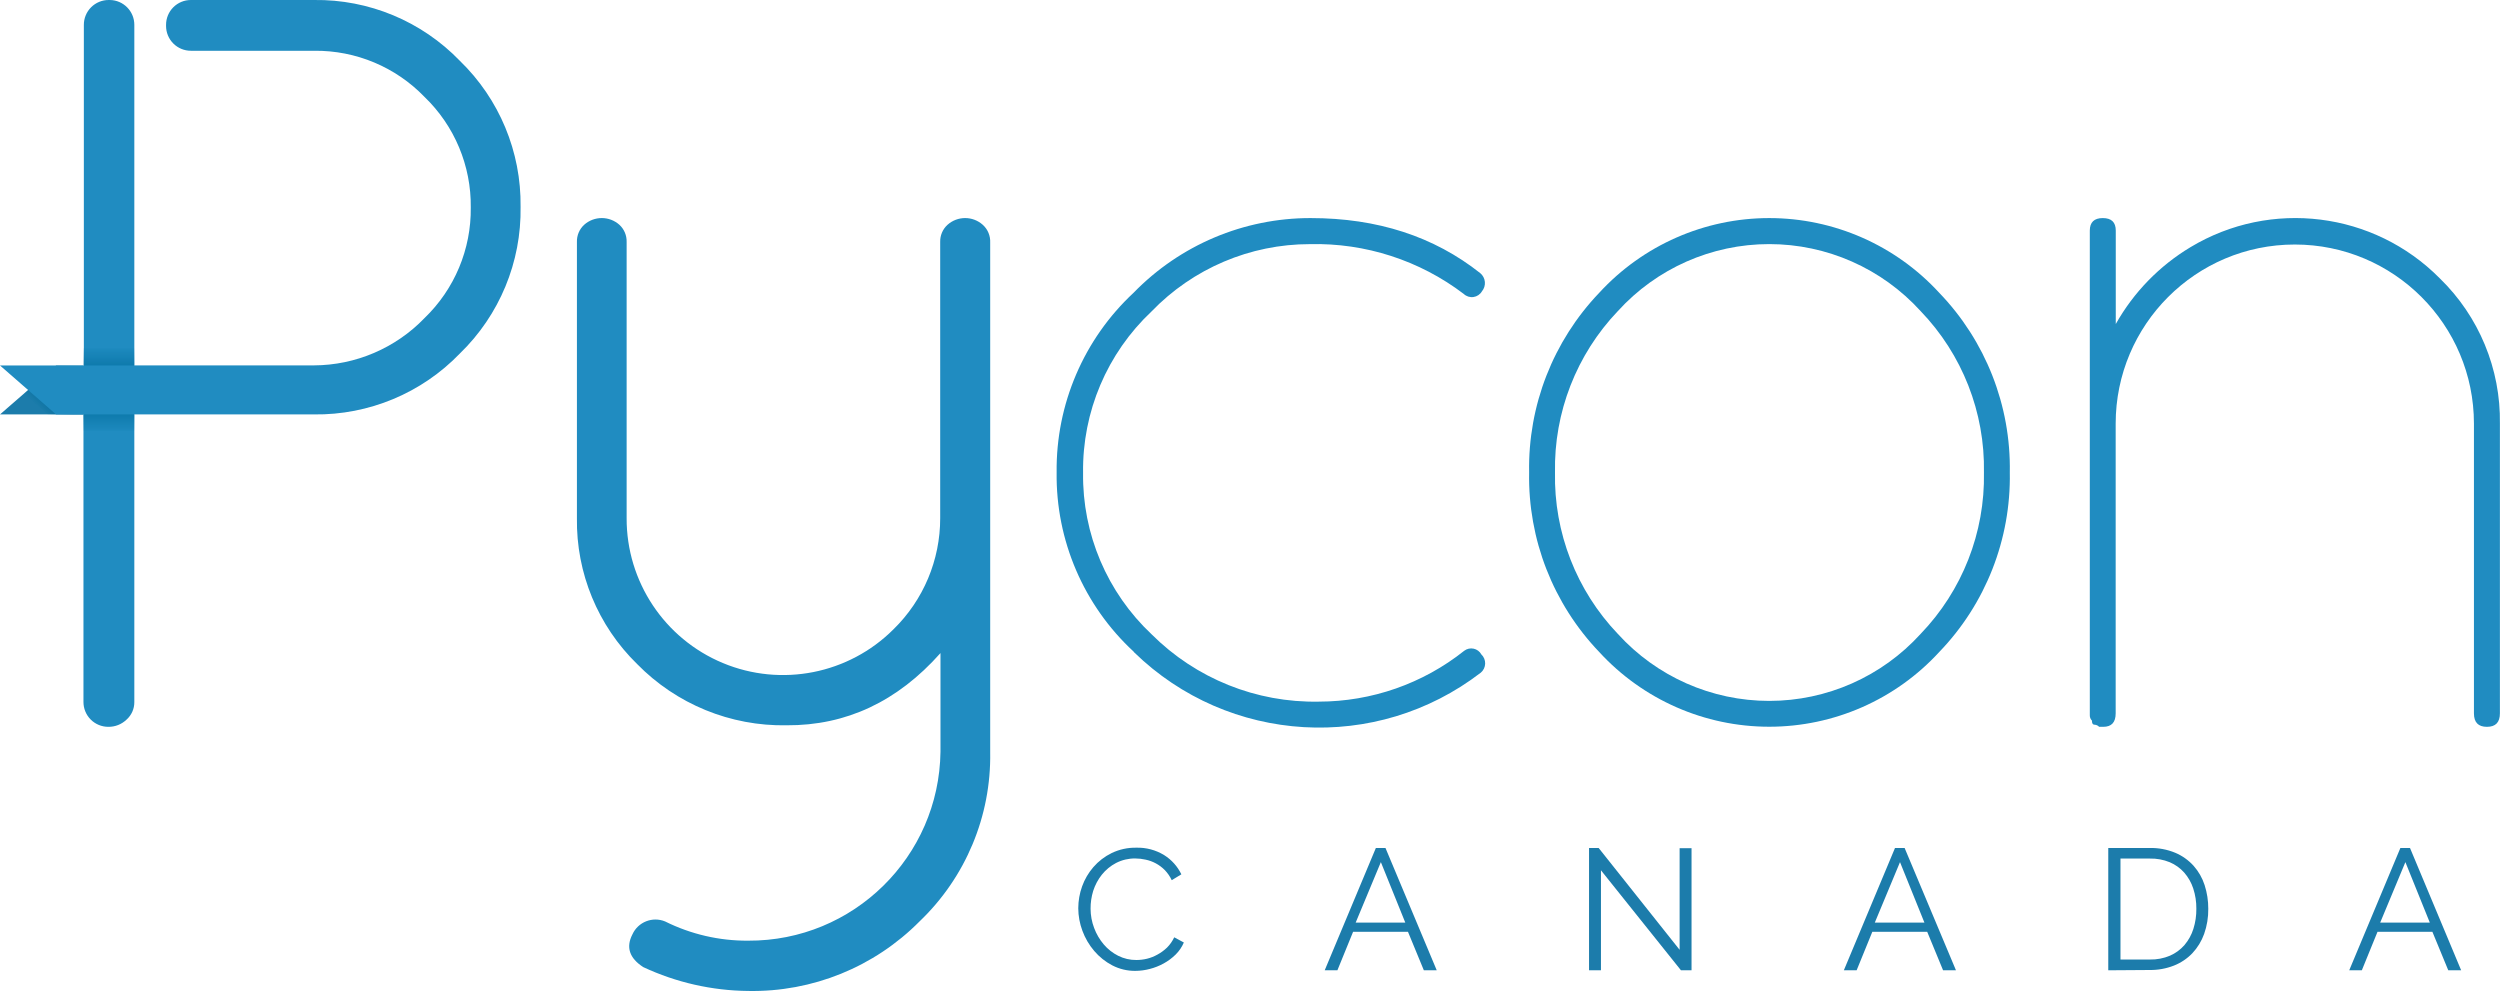
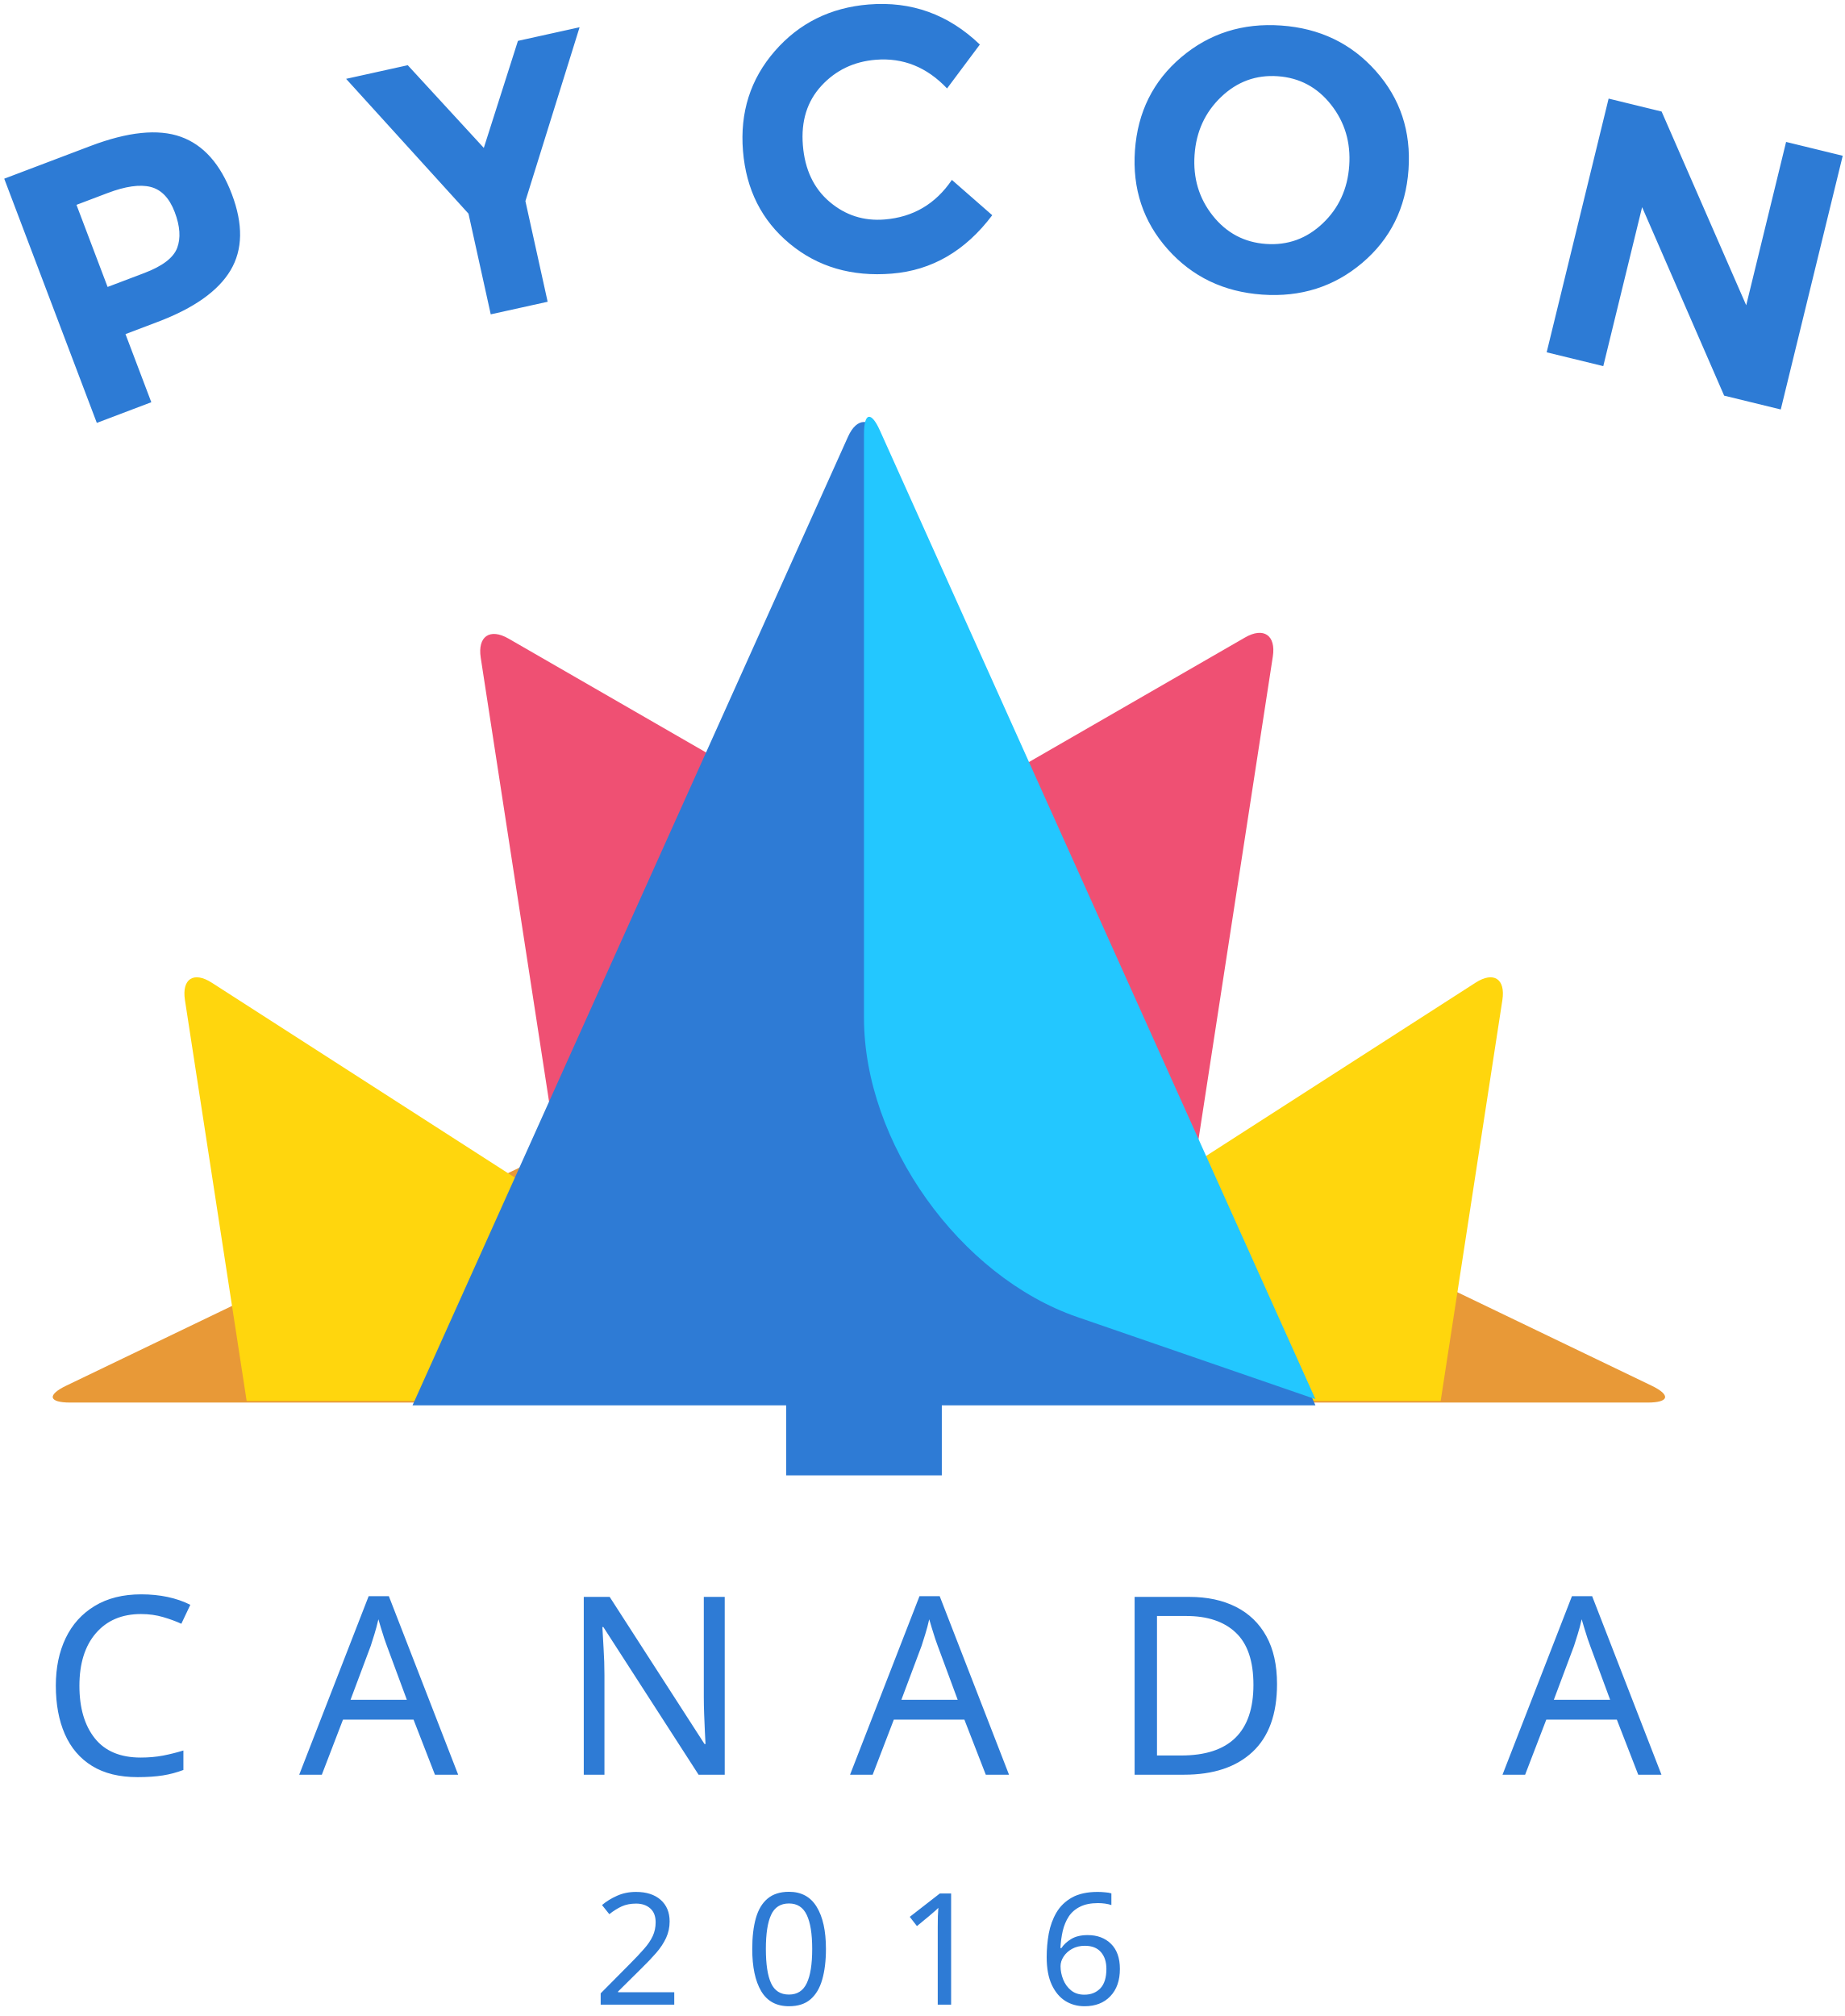
- <svg xmlns="http://www.w3.org/2000/svg" xmlns:xlink="http://www.w3.org/1999/xlink" viewBox="0 0 260 103.02">
-   <defs>
-     <style>.a{fill:#1c7cab;}.b{fill:none;}.c{isolation:isolate;}.d{fill:#208cc1;}.e{fill:url(#a);}.f{fill:url(#b);}.g{fill:url(#c);}</style>
-     <linearGradient id="a" x1="8.15" y1="66.48" x2="12.7" y2="71.03" gradientTransform="matrix(1, 0, 0, -1, -3.58, 109.51)" gradientUnits="userSpaceOnUse">
-       <stop offset="0" stop-color="#006c9c" stop-opacity="0" />
-       <stop offset="0.03" stop-color="#006c9c" stop-opacity="0.1" />
-       <stop offset="0.07" stop-color="#006c9c" stop-opacity="0.23" />
-       <stop offset="0.12" stop-color="#006c9c" stop-opacity="0.38" />
-       <stop offset="0.18" stop-color="#1c7cab" stop-opacity="0.57" />
-       <stop offset="0.32" stop-color="#1c7cab" />
-       <stop offset="0.52" stop-color="#006c9c" stop-opacity="0.71" />
-       <stop offset="0.68" stop-color="#006c9c" stop-opacity="0.48" />
-       <stop offset="0.82" stop-color="#006c9c" stop-opacity="0.26" />
-       <stop offset="0.96" stop-color="#006c9c" stop-opacity="0.05" />
-       <stop offset="1" stop-color="#006c9c" stop-opacity="0" />
-     </linearGradient>
-     <linearGradient id="b" x1="-285.3" y1="-319.9" x2="-285.3" y2="-326.27" gradientTransform="matrix(-1, 0, 0, 1, -273.97, 359.62)" gradientUnits="userSpaceOnUse">
-       <stop offset="0" stop-color="#006c9c" />
-       <stop offset="0.13" stop-color="#006c9c" stop-opacity="0.79" />
-       <stop offset="0.29" stop-color="#006c9c" stop-opacity="0.52" />
-       <stop offset="0.47" stop-color="#006c9c" stop-opacity="0.22" />
-       <stop offset="0.6" stop-color="#006c9c" stop-opacity="0" />
-     </linearGradient>
-     <linearGradient id="c" x1="-346.27" y1="-2845.07" x2="-346.27" y2="-2851.12" gradientTransform="matrix(1, 0, 0, -1, 357.59, -2803.59)" xlink:href="#b" />
-   </defs>
-   <polygon class="a" points="5.83 38.03 8.68 38.03 8.68 43.1 0 43.1 5.83 38.03" />
-   <rect class="b" x="109.9" y="87.83" width="150.1" height="13.44" />
-   <g class="c">
-     <path class="a" d="M115.72,98.95a6.79,6.79,0,0,1,.4-2.28,6.33,6.33,0,0,1,1.17-2,6,6,0,0,1,1.9-1.46,5.65,5.65,0,0,1,2.56-.56,5.26,5.26,0,0,1,2.9.77,4.83,4.83,0,0,1,1.79,2l-1,.61a3.87,3.87,0,0,0-.73-1.06,3.94,3.94,0,0,0-2-1.08,5,5,0,0,0-1.06-.12,4.25,4.25,0,0,0-2,.47,4.66,4.66,0,0,0-1.48,1.22,5.31,5.31,0,0,0-.9,1.69A6.16,6.16,0,0,0,117,99a5.66,5.66,0,0,0,.37,2,5.72,5.72,0,0,0,1,1.71,4.8,4.8,0,0,0,1.5,1.18,4.13,4.13,0,0,0,1.89.44,4.73,4.73,0,0,0,1.1-.13,4.29,4.29,0,0,0,1.09-.43,4.64,4.64,0,0,0,1-.73,3.81,3.81,0,0,0,.75-1.07l1,.54a3.9,3.9,0,0,1-.86,1.26,5.63,5.63,0,0,1-1.24.92,6.13,6.13,0,0,1-1.44.57,5.94,5.94,0,0,1-1.5.2,5.08,5.08,0,0,1-2.4-.57,6.29,6.29,0,0,1-1.88-1.5,6.92,6.92,0,0,1-1.23-2.1A6.76,6.76,0,0,1,115.72,98.95Z" transform="translate(-3.58 -4.49)" />
-     <path class="a" d="M141.35,105.4l5.32-12.72h1L153,105.4h-1.34l-1.65-4h-5.71l-1.63,4Zm5.84-11.25-2.62,6.29h5.16Z" transform="translate(-3.58 -4.49)" />
-     <path class="a" d="M170.08,95V105.4h-1.24V92.68h1l8.42,10.59V92.7h1.24v12.7H178.4Z" transform="translate(-3.58 -4.49)" />
-     <path class="a" d="M195.34,105.4l5.32-12.72h1L207,105.4h-1.34l-1.65-4H198.3l-1.63,4Zm5.84-11.25-2.62,6.29h5.16Z" transform="translate(-3.58 -4.49)" />
-     <path class="a" d="M222.84,105.4V92.68h4.3a6.62,6.62,0,0,1,2.67.5,5.41,5.41,0,0,1,1.91,1.36,5.63,5.63,0,0,1,1.14,2,7.9,7.9,0,0,1,.38,2.46,7.57,7.57,0,0,1-.43,2.62,5.76,5.76,0,0,1-1.22,2,5.38,5.38,0,0,1-1.92,1.29,6.67,6.67,0,0,1-2.53.46ZM232,99a6.57,6.57,0,0,0-.32-2.1,4.76,4.76,0,0,0-.94-1.66,4.21,4.21,0,0,0-1.51-1.08,5.17,5.17,0,0,0-2.06-.38h-3.06v10.5h3.06a5.09,5.09,0,0,0,2.09-.4,4.25,4.25,0,0,0,1.51-1.11,4.83,4.83,0,0,0,.92-1.67A6.68,6.68,0,0,0,232,99Z" transform="translate(-3.58 -4.49)" />
-     <path class="a" d="M247.9,105.4l5.32-12.72h1l5.32,12.72h-1.34l-1.65-4h-5.71l-1.63,4Zm5.84-11.25-2.62,6.29h5.16Z" transform="translate(-3.58 -4.49)" />
+ <svg xmlns="http://www.w3.org/2000/svg" width="237px" height="259px" viewBox="0 0 237 259" version="1.1">
+   <defs />
+   <g id="Logo" stroke="none" stroke-width="1" fill="none" fill-rule="evenodd">
+     <g id="Group" transform="translate(0, -2)">
+       <text id="CANADA-Copy-17" font-family="Montserrat-Regular, Montserrat" font-size="32" font-weight="normal" letter-spacing="13" fill="#2E7BD5">
+         <tspan x="5.22" y="230">CANAD</tspan>
+         <tspan x="193.036" y="230">A</tspan>
+       </text>
+       <text id="2016-copy-8" font-family="Montserrat-Regular, Montserrat" font-size="20" font-weight="normal" letter-spacing="8" fill="#2E7BD5">
+         <tspan x="76.22" y="259.544">201</tspan>
+         <tspan x="133.38" y="259.544">6</tspan>
+       </text>
+       <path d="M23.044,21.234 C25.97,22.219 28.201,24.636 29.738,28.485 C31.274,32.334 31.276,35.597 29.744,38.276 C28.212,40.955 25.143,43.214 20.537,45.053 L16.391,46.708 L19.861,55.401 L12.907,58.177 L0.467,27.017 L11.478,22.621 C16.263,20.711 20.118,20.248 23.044,21.234 L23.044,21.234 Z M22.834,35.531 C23.292,34.262 23.163,32.729 22.445,30.931 C21.727,29.133 20.674,28.072 19.287,27.747 C17.9,27.422 16.062,27.717 13.774,28.63 L9.806,30.214 L13.988,40.69 L18.669,38.821 C20.987,37.896 22.375,36.799 22.834,35.531 L22.834,35.531 Z M70.548,41.607 L63.266,43.35 L60.182,30.466 L44.159,13.424 L52.049,11.535 L62.002,21.986 L66.146,8.161 L74.036,6.273 L67.465,28.723 L70.548,41.607 Z M113.65,30.282 C117.312,29.919 120.162,28.174 122.2,25.046 L127.464,29.493 C124.097,34.136 119.842,36.711 114.699,37.22 C109.556,37.729 105.16,36.524 101.511,33.605 C97.861,30.686 95.792,26.751 95.302,21.799 C94.812,16.848 96.098,12.548 99.162,8.901 C102.226,5.253 106.21,3.187 111.114,2.701 C116.591,2.159 121.383,3.791 125.49,7.597 L121.376,13.31 C118.73,10.614 115.655,9.439 112.152,9.786 C109.35,10.063 107.044,11.215 105.235,13.244 C103.426,15.272 102.675,17.838 102.983,20.943 C103.29,24.048 104.476,26.446 106.541,28.139 C108.605,29.832 110.975,30.546 113.65,30.282 L113.65,30.282 Z M170.739,14.538 C168.933,12.327 166.633,11.148 163.836,11 C161.04,10.852 158.628,11.782 156.599,13.789 C154.57,15.797 153.476,18.294 153.318,21.282 C153.16,24.27 153.984,26.861 155.791,29.056 C157.597,31.25 159.899,32.422 162.695,32.57 C165.491,32.718 167.903,31.796 169.931,29.804 C171.959,27.813 173.052,25.323 173.21,22.335 C173.369,19.347 172.545,16.748 170.739,14.538 L170.739,14.538 Z M162.326,39.087 C157.373,38.825 153.29,36.951 150.078,33.464 C146.866,29.977 145.39,25.773 145.65,20.852 C145.911,15.931 147.822,11.907 151.384,8.778 C154.947,5.65 159.204,4.217 164.158,4.48 C169.111,4.742 173.193,6.616 176.405,10.103 C179.618,13.59 181.093,17.794 180.833,22.715 C180.572,27.636 178.661,31.66 175.099,34.788 C171.536,37.916 167.279,39.349 162.326,39.087 L162.326,39.087 Z M229.275,18.3 L236.58,19.949 L229.19,52.678 L221.886,51.028 L210.925,27 L206.294,47.508 L198.99,45.859 L206.38,13.131 L213.216,14.674 L224.518,39.37 L229.275,18.3 Z" id="PYCON-Copy-15" fill="#2D7BD5" transform="translate(118.5233, 30.38869) scale(-1, -1) rotate(-179) translate(-118.5233, -30.38869) " />
+       <path d="M61.761,86.489 C61.341,83.758 62.936,82.66 65.332,84.041 L144.287,129.556 L76.455,181.95 L61.761,86.489 Z" id="Triangle-Copy-20" fill="#EF5073" />
+       <path d="M138.449,144.544 L212.197,180.024 C214.683,181.221 214.461,182.19 211.692,182.19 L76,182.19 L138.449,144.544 Z" id="Triangle-Copy-21" fill="#E89937" />
+       <path d="M66.449,144.544 L140.197,180.024 C142.683,181.221 142.461,182.19 139.692,182.19 L4,182.19 L66.449,144.544 Z" id="Triangle-Copy-22" fill="#E89937" transform="translate(74.34961, 163.3671) scale(-1, 1) translate(-74.34961, -163.3671) " />
+       <path d="M23.76,130.478 C23.34,127.753 24.884,126.755 27.204,128.247 L110.778,181.985 L31.688,181.985 L23.76,130.478 Z" id="Triangle-Copy-23" fill="#FFD60D" />
+       <path d="M106,181.985 L185.091,181.985 L193.019,130.478 C193.438,127.753 191.894,126.755 189.574,128.247 L106,181.985 Z" id="Triangle-Copy-24" fill="#FFD60D" />
+       <path d="M81.345,86.347 C80.925,83.616 82.52,82.519 84.915,83.899 L163.871,129.414 L96.039,181.809 L81.345,86.347 Z" id="Triangle-Copy-25" fill="#EF5073" transform="translate(122.4355, 132.1763) scale(-1, 1) translate(-122.4355, -132.1763) " />
+       <path d="M108.953,58.097 C110.083,55.582 111.917,55.583 113.047,58.097 L169,182.544 L53,182.544 L108.953,58.097 Z" id="Triangle-2-Copy-5" fill="#2E7BD5" />
+       <rect id="Rectangle-Copy" fill="#2E7BD5" x="101" y="181.544" width="20" height="10" />
+       <path d="M111,57.755 C111,54.992 111.917,54.792 113.047,57.306 L169,181.752 L138.408,171.203 C123.271,165.984 111,148.767 111,132.757 L111,57.755 Z" id="Triangle-2-Copy-4" fill="#23C7FF" />
+     </g>
  </g>
-   <path class="d" d="M121.47,72.25a24.94,24.94,0,0,1-8-18.63,25.13,25.13,0,0,1,8-18.68,25.63,25.63,0,0,1,18.41-7.77q10.42,0,17.65,5.73a1.34,1.34,0,0,1,.17,1.89,1.22,1.22,0,0,1-1.89.27,25.43,25.43,0,0,0-16-5.18,22.87,22.87,0,0,0-16.47,7,22.63,22.63,0,0,0-7.12,16.79,22.63,22.63,0,0,0,7.13,16.79,23.94,23.94,0,0,0,17.39,7,24.32,24.32,0,0,0,15.12-5.29,1.2,1.2,0,0,1,1.78.38,1.27,1.27,0,0,1-.05,1.89,27.57,27.57,0,0,1-36.06-2.11Z" transform="translate(-3.58 -4.49)" />
-   <path class="d" d="M169.9,34.94a24,24,0,0,1,35.36,0,26.26,26.26,0,0,1,7.34,18.68,26.24,26.24,0,0,1-7.34,18.68,24,24,0,0,1-35.36,0,26.32,26.32,0,0,1-7.29-18.68A26.34,26.34,0,0,1,169.9,34.94Zm1.94,35.48a21.27,21.27,0,0,0,31.48,0,23.56,23.56,0,0,0,6.59-16.79,23.57,23.57,0,0,0-6.59-16.79,21.27,21.27,0,0,0-31.48,0,23.66,23.66,0,0,0-6.54,16.79A23.65,23.65,0,0,0,171.84,70.42Z" transform="translate(-3.58 -4.49)" />
-   <path class="d" d="M221.89,80.08a.68.68,0,0,0-.48-.22c-.18,0-.27-.14-.27-.43a.74.74,0,0,1-.22-.54V28.47c0-.86.45-1.3,1.35-1.3s1.35.43,1.35,1.3v9.72a21.78,21.78,0,0,1,7.78-8,21.14,21.14,0,0,1,25.91,3.24,20.62,20.62,0,0,1,6.26,15.12V78.68c0,.94-.45,1.4-1.35,1.4s-1.35-.46-1.35-1.4V48.55a18.63,18.63,0,1,0-37.26,0V78.68c0,.94-.43,1.4-1.3,1.4h-.43Z" transform="translate(-3.58 -4.49)" />
-   <path class="d" d="M105.79,27.87a2.75,2.75,0,0,0-3.67,0,2.33,2.33,0,0,0-.76,1.78V58.38a16.12,16.12,0,0,1-4.86,11.56A16.26,16.26,0,0,1,68.75,58.38V29.65A2.33,2.33,0,0,0,68,27.87a2.75,2.75,0,0,0-3.67,0,2.33,2.33,0,0,0-.75,1.78V58.38a20.77,20.77,0,0,0,6.26,15.17,21.22,21.22,0,0,0,15.55,6.37q9.29.05,16-7.51V82.67a19.9,19.9,0,0,1-20,19.65,19.09,19.09,0,0,1-8.64-2,2.63,2.63,0,0,0-3.4,1.35c-.69,1.33-.31,2.47,1.13,3.4a26.37,26.37,0,0,0,10.91,2.48,24.44,24.44,0,0,0,17.82-7.23,23.78,23.78,0,0,0,7.35-17.6v-53A2.34,2.34,0,0,0,105.79,27.87Z" transform="translate(-3.58 -4.49)" />
-   <polygon class="e" points="5.83 38.03 2.48 40.94 4.96 43.1 8.68 43.1 8.68 38.03 5.83 38.03" />
-   <path class="d" d="M51.4,10.81A20.69,20.69,0,0,0,36.23,4.49H23.44a2.58,2.58,0,0,0-2.59,2.59h0v.1h0a2.58,2.58,0,0,0,2.59,2.59H36.27a15.69,15.69,0,0,1,11.46,4.8,15.69,15.69,0,0,1,4.81,11.5,15.69,15.69,0,0,1-4.81,11.5,16.06,16.06,0,0,1-11.5,4.92H17.55V7.08A2.58,2.58,0,0,0,15,4.49h-.11a2.58,2.58,0,0,0-2.59,2.59V42.5H3.58l5.83,5.09h2.85v29.9a2.58,2.58,0,0,0,2.59,2.59,2.68,2.68,0,0,0,1.89-.75,2.41,2.41,0,0,0,.81-1.83V47.59H36.23A20.7,20.7,0,0,0,51.4,41.26,20.76,20.76,0,0,0,57.72,26,20.75,20.75,0,0,0,51.4,10.81Z" transform="translate(-3.58 -4.49)" />
-   <rect class="f" x="8.68" y="36.21" width="5.29" height="1.8" />
-   <rect class="g" x="8.68" y="43.1" width="5.29" height="1.71" />
</svg>
